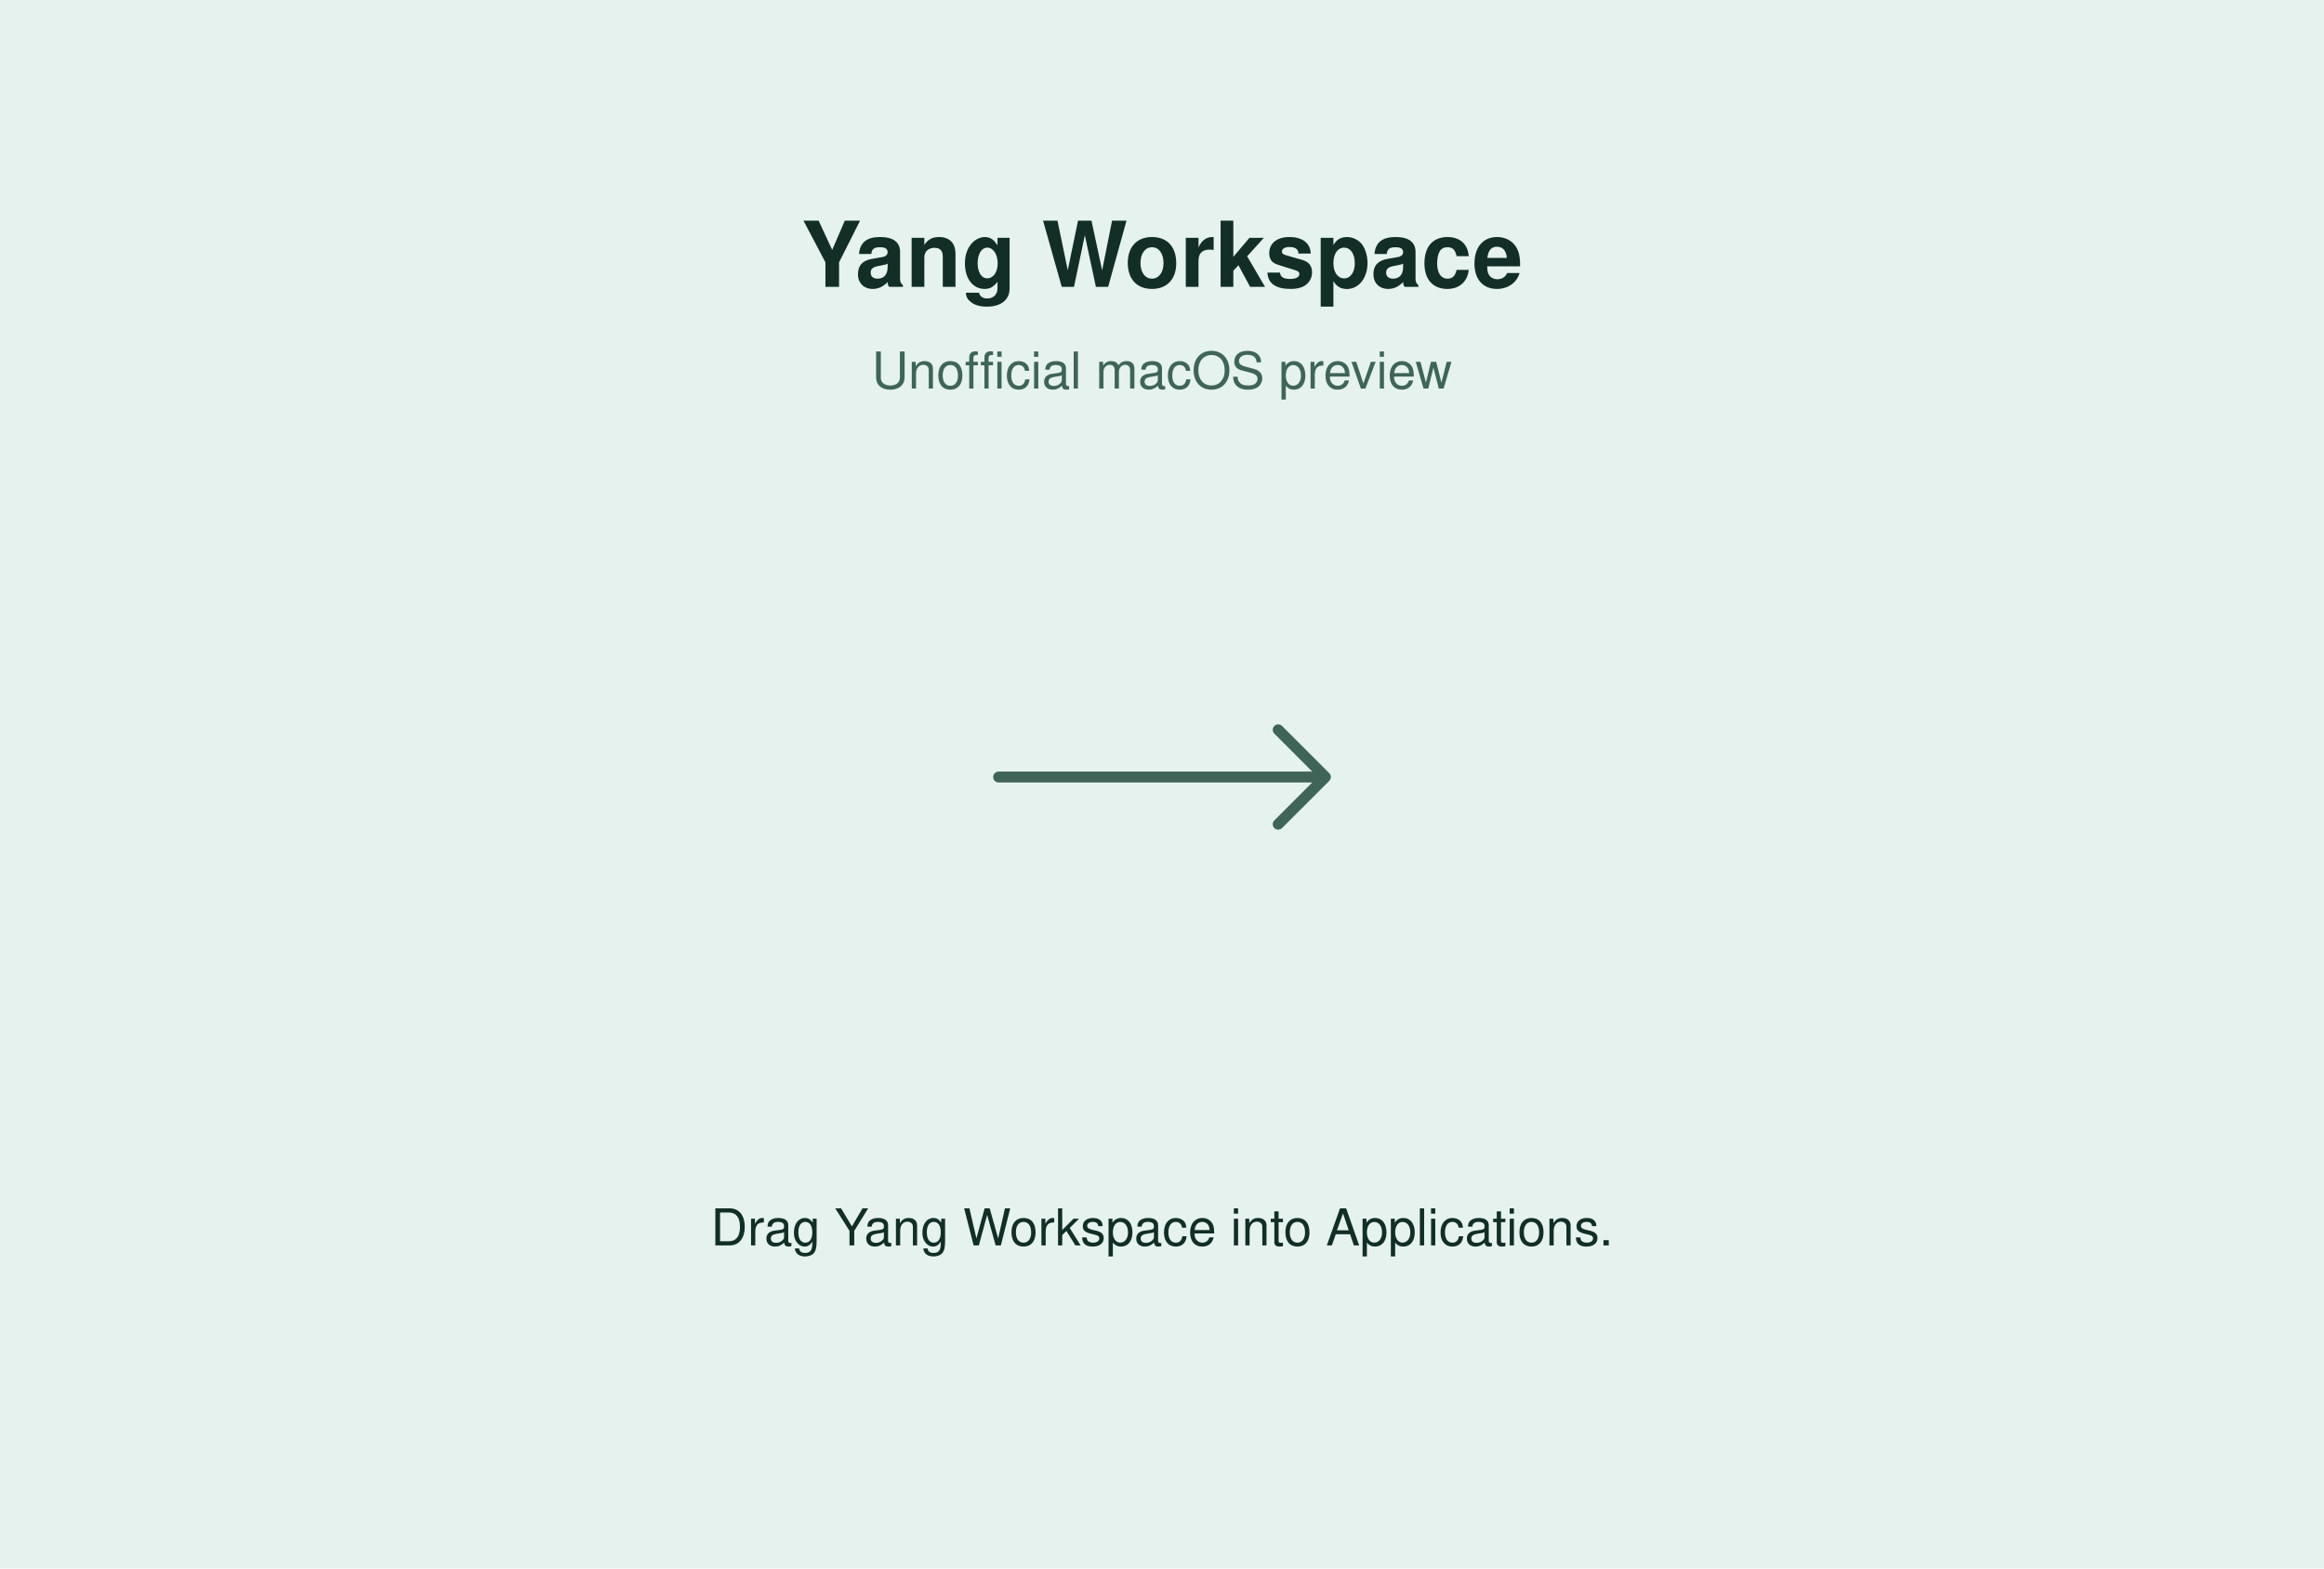
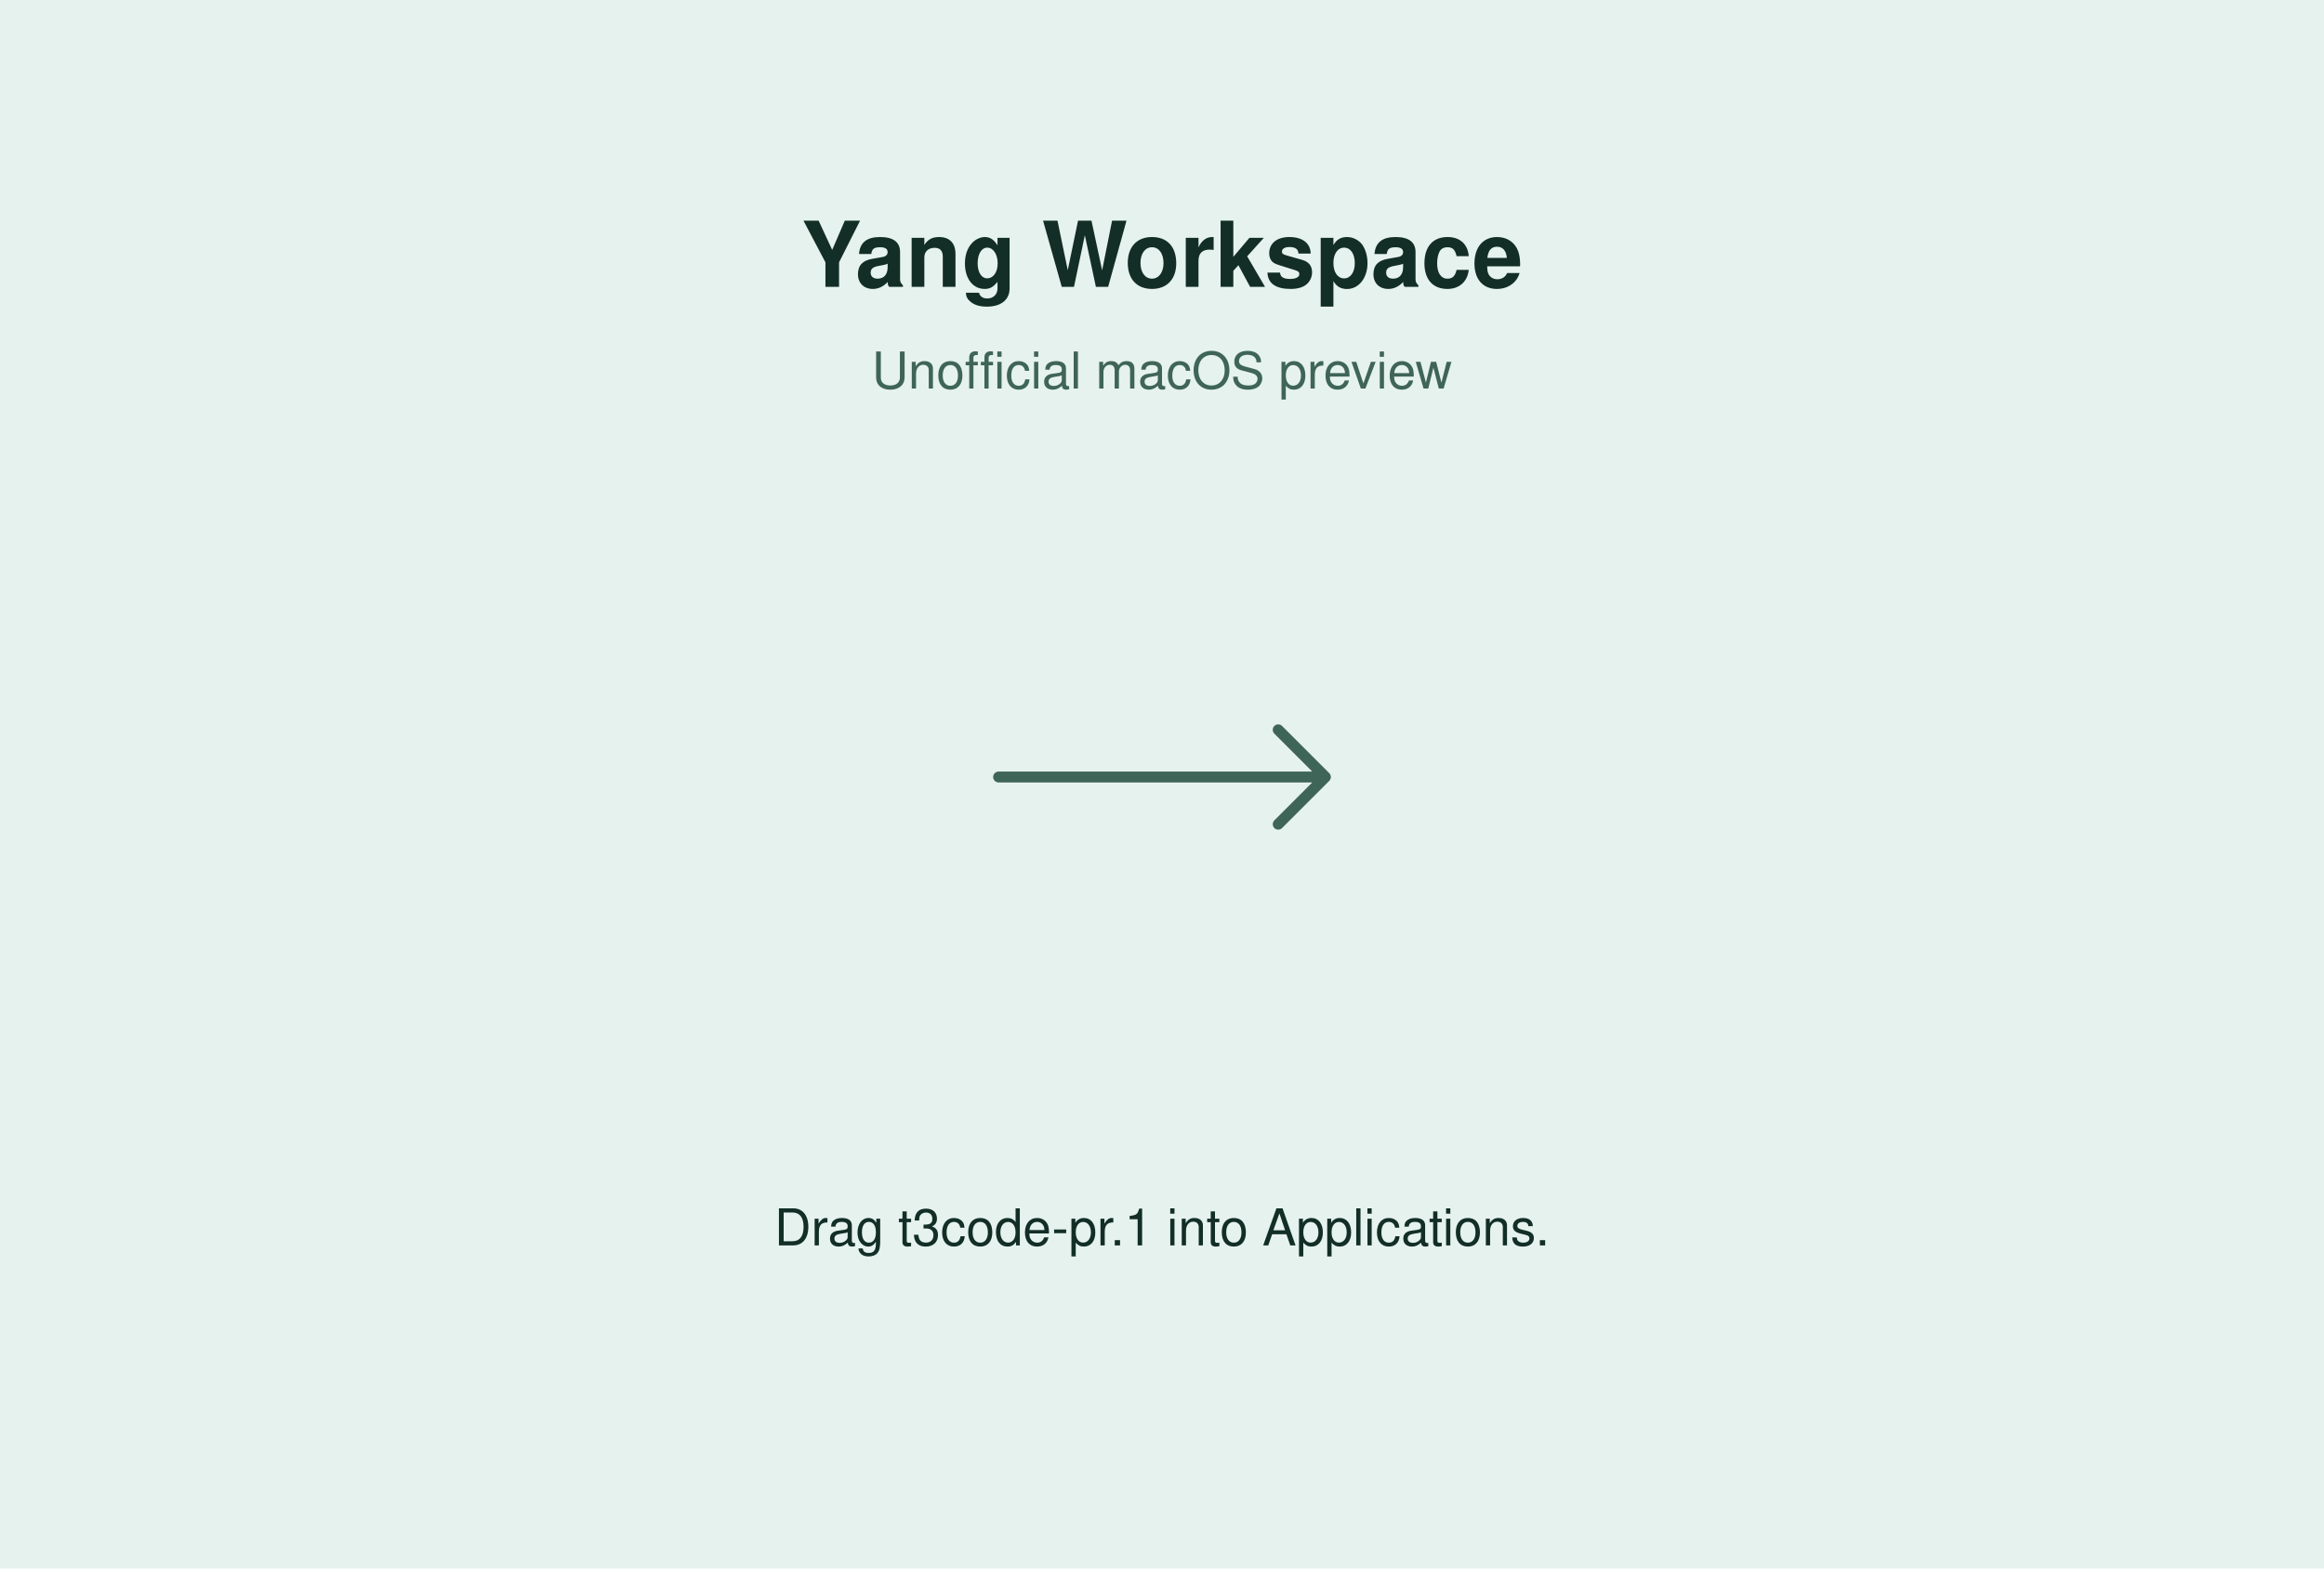
<svg xmlns="http://www.w3.org/2000/svg" width="1280" height="864" viewBox="0 0 640 432">
  <rect width="640" height="432" fill="#e6f2ee" />
  <text x="320" y="79" fill="#122e27" font-family="Helvetica" font-size="25" font-weight="700" text-anchor="middle">Yang Workspace</text>
  <text x="320" y="107" fill="#3f6558" font-family="Helvetica" font-size="14" text-anchor="middle">Unofficial macOS preview</text>
  <path d="M275 214h90m-13-13 13 13-13 13" fill="none" stroke="#3f6558" stroke-width="3" stroke-linecap="round" stroke-linejoin="round" />
-   <text x="320" y="343" fill="#122e27" font-family="Helvetica" font-size="14" text-anchor="middle">Drag Yang Workspace into Applications.</text>
+   <text x="320" y="343" fill="#122e27" font-family="Helvetica" font-size="14" text-anchor="middle">Drag t3code-pr.1 into Applications.</text>
</svg>
